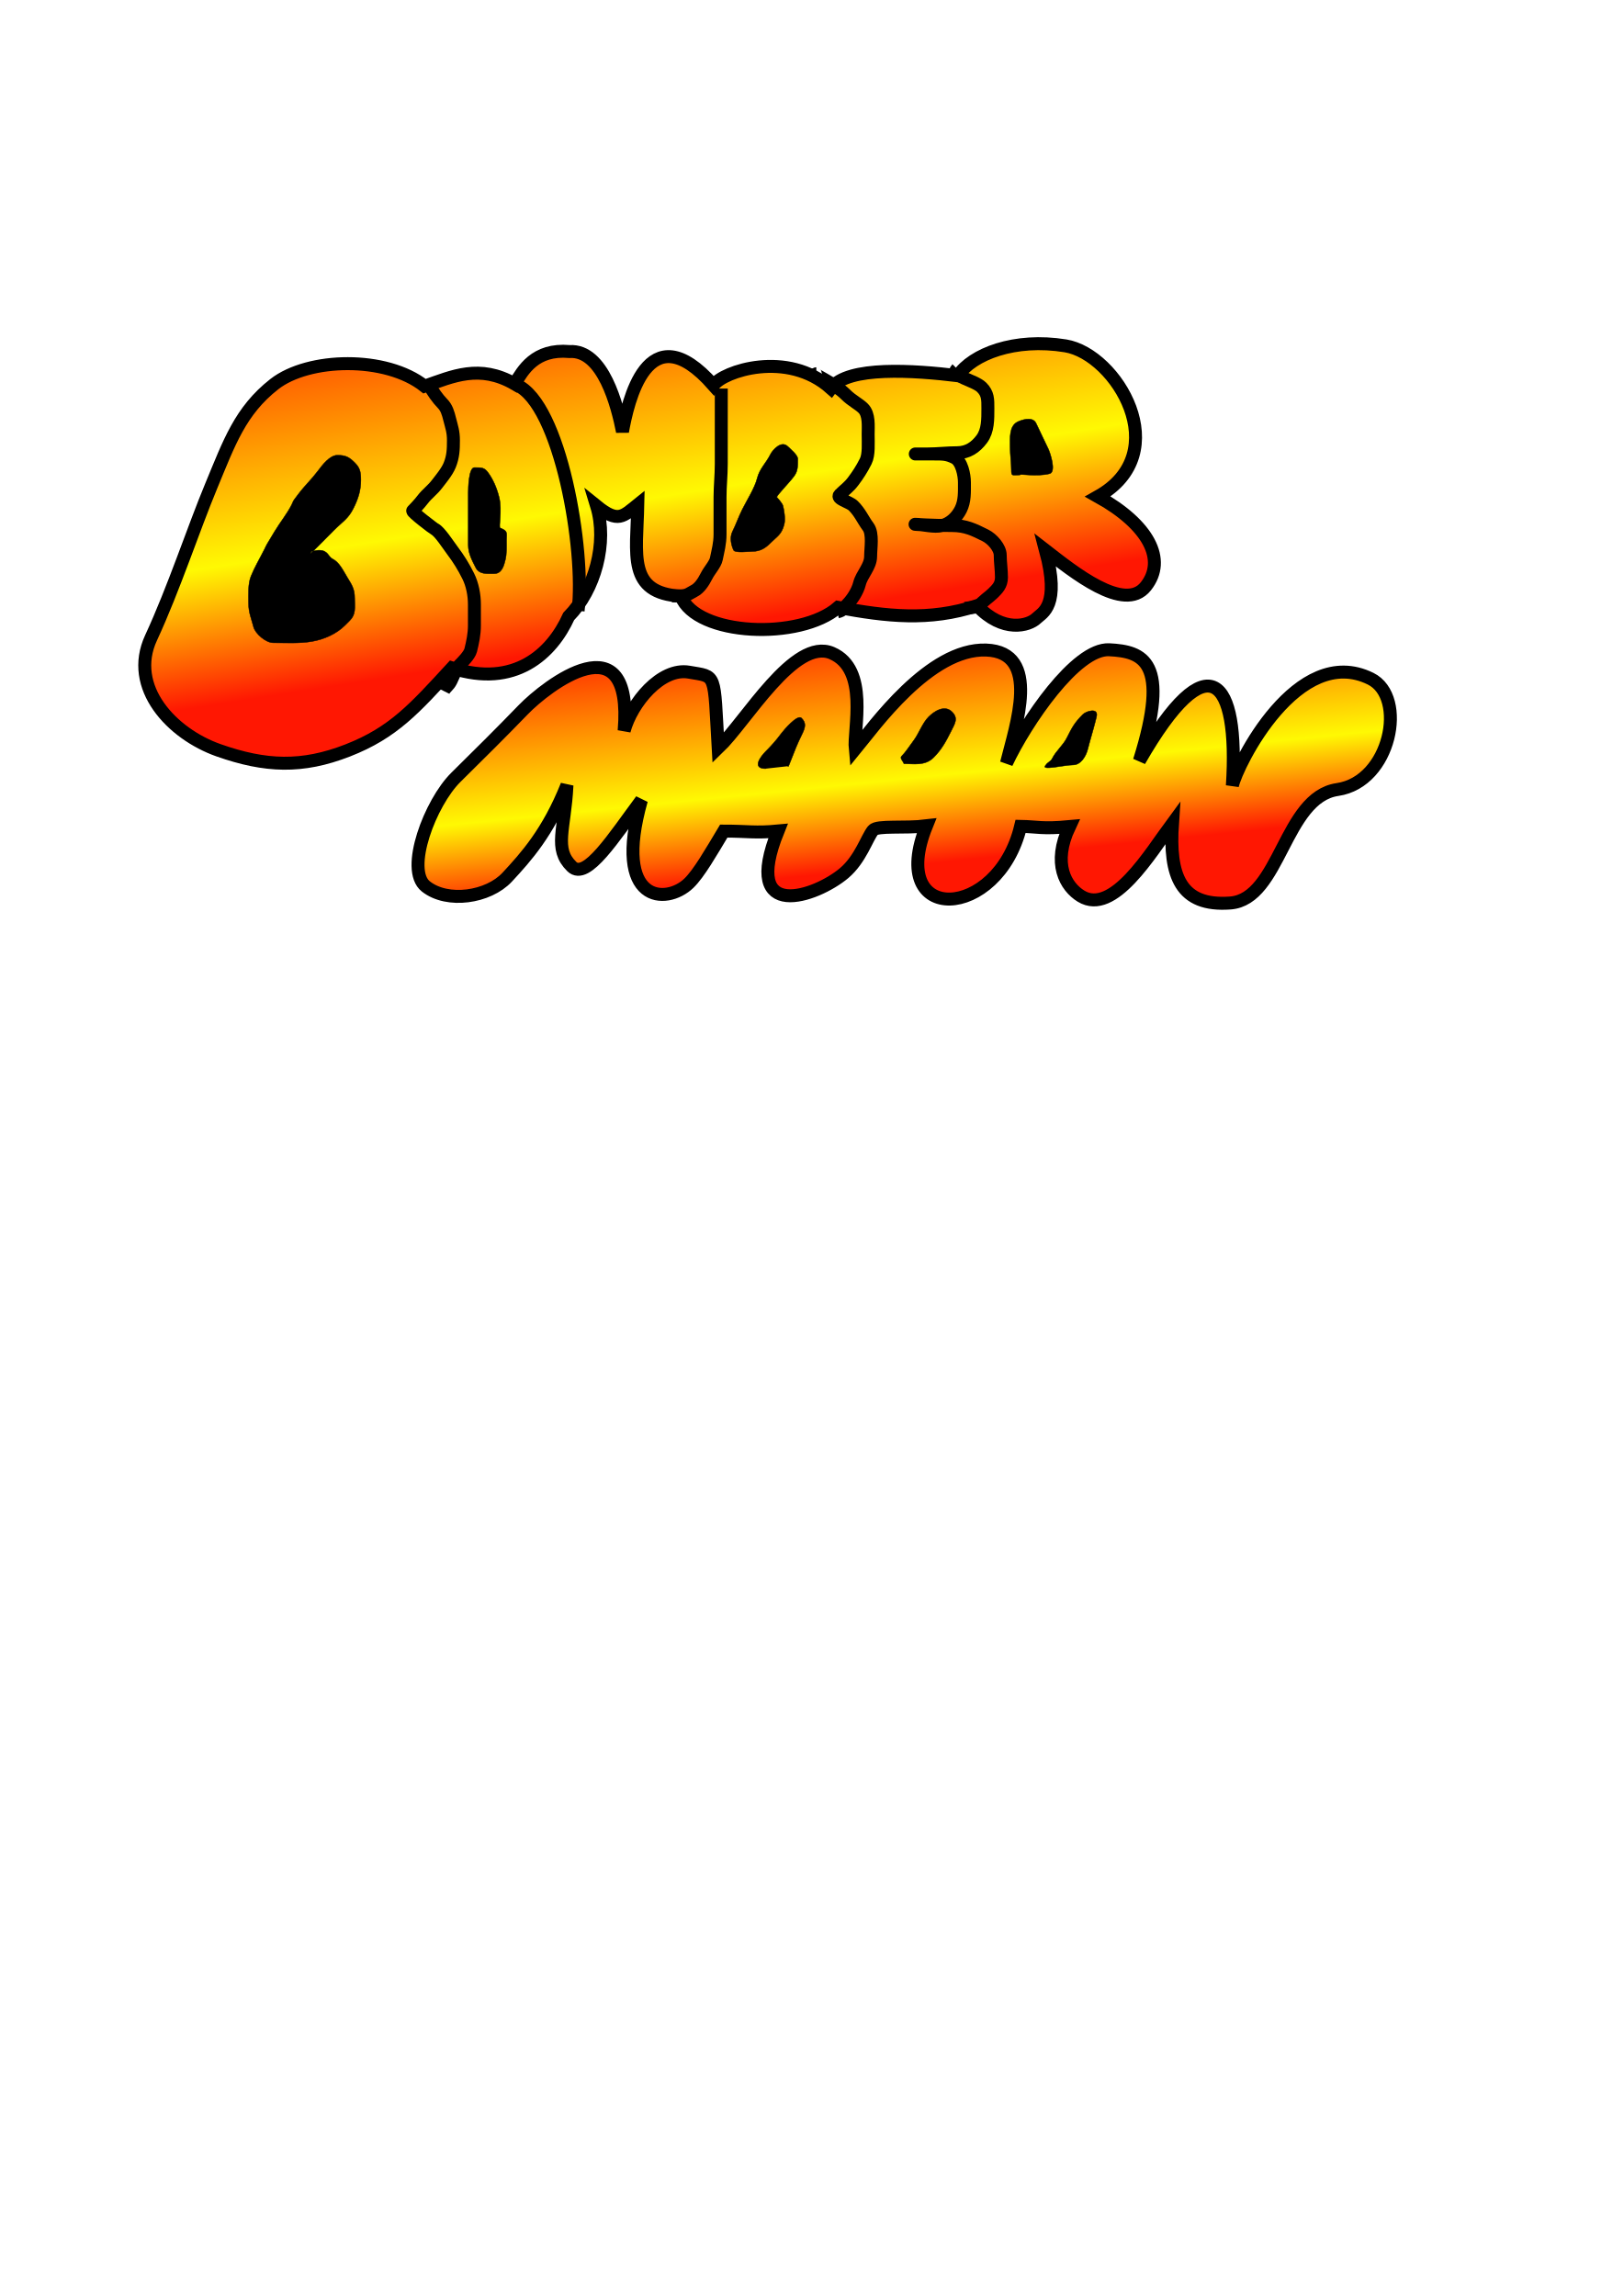
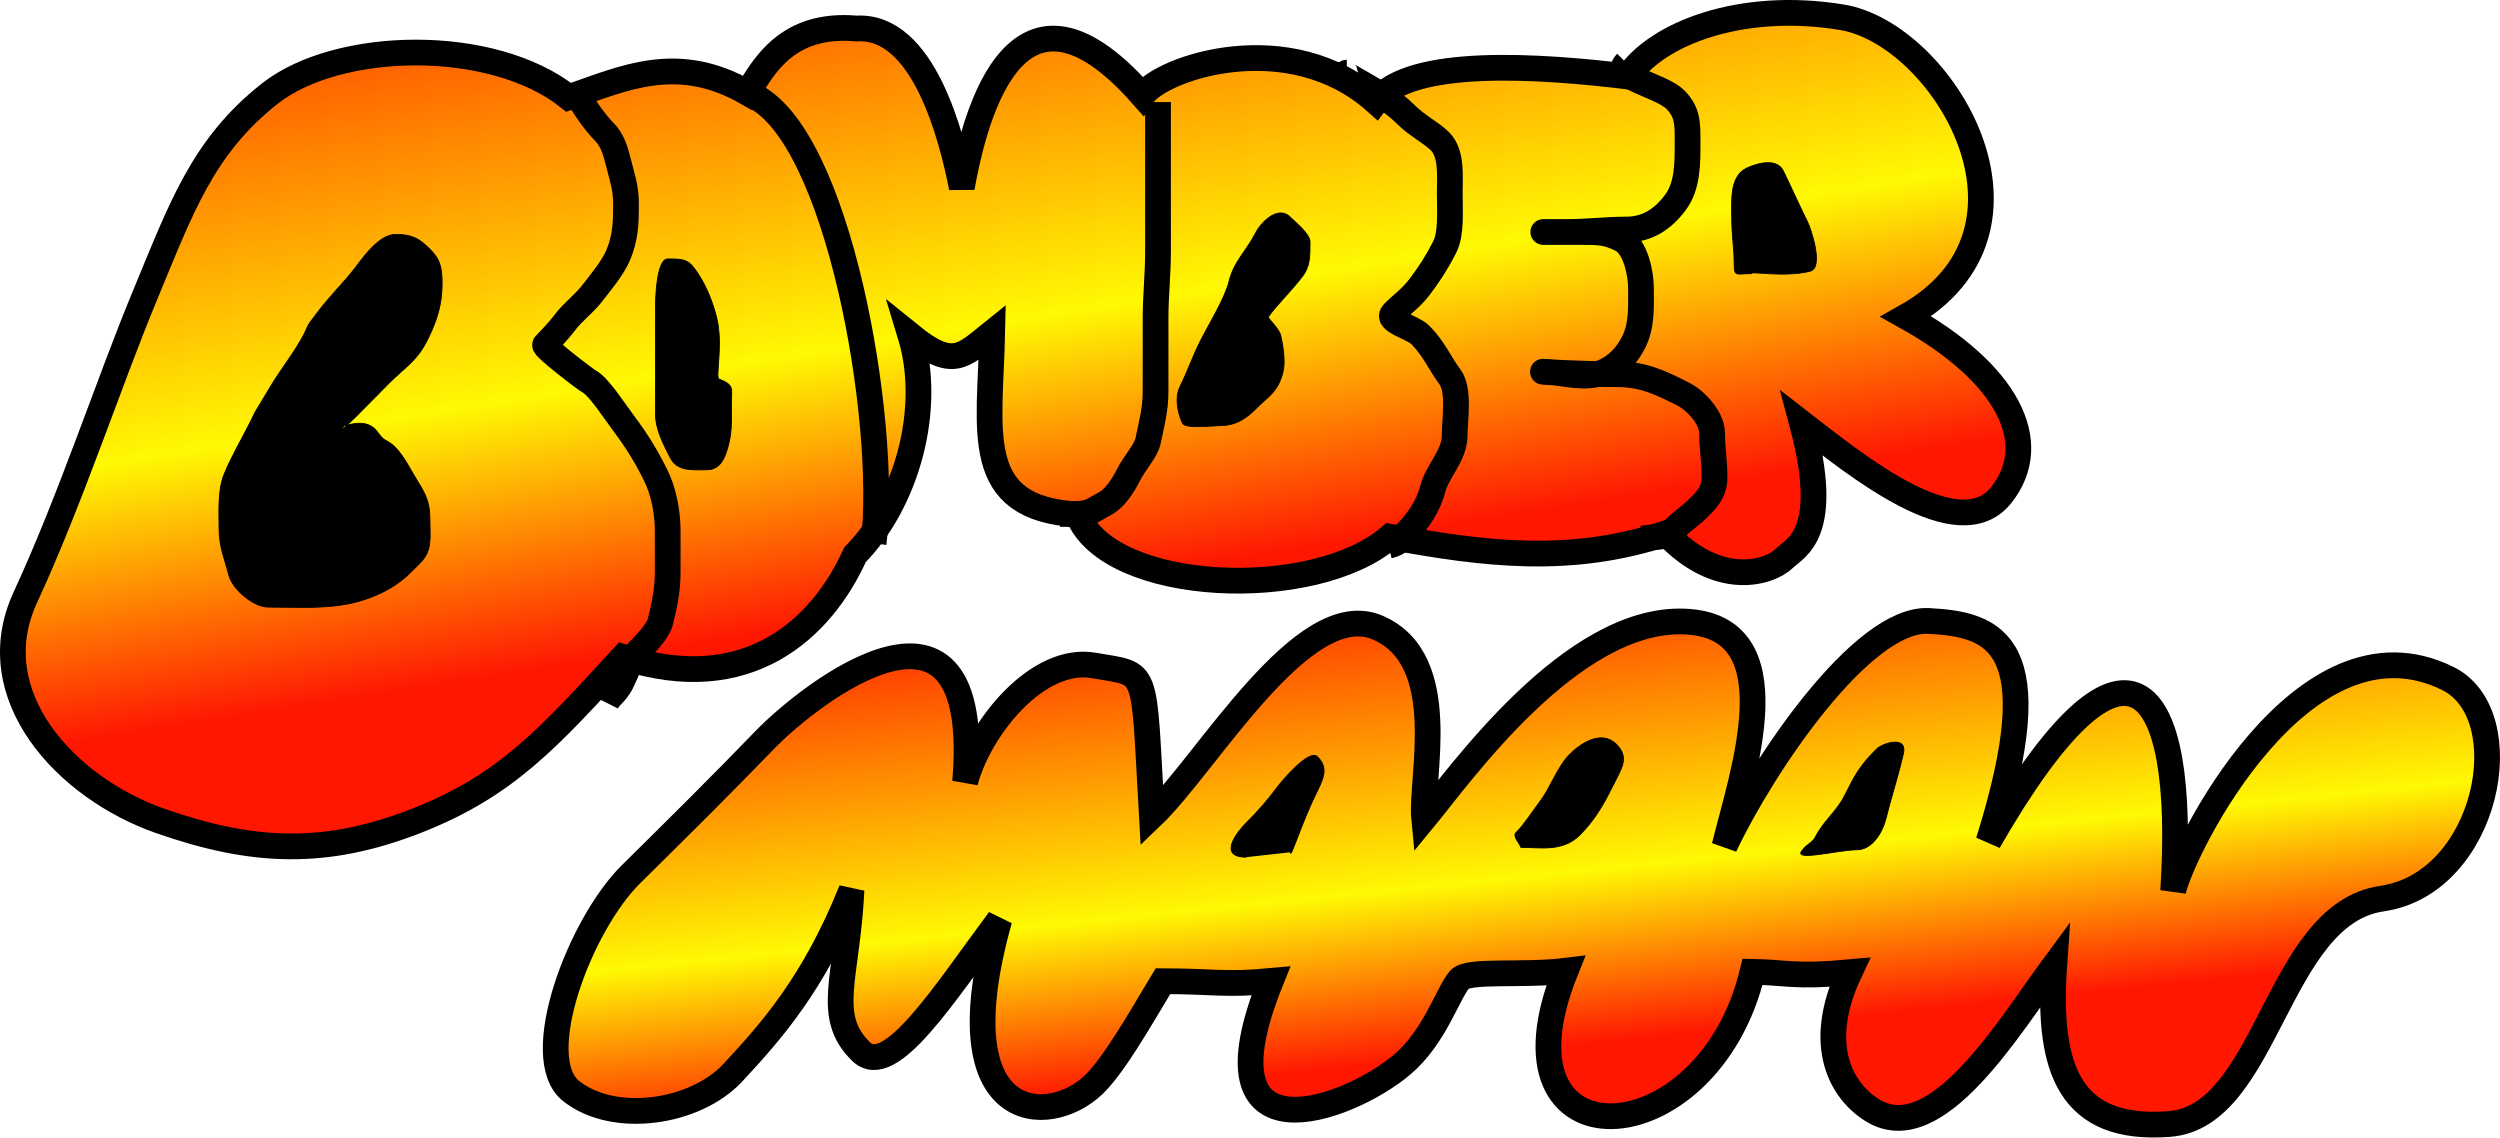
- <svg xmlns="http://www.w3.org/2000/svg" xmlns:xlink="http://www.w3.org/1999/xlink" width="210mm" height="297mm" id="svg2">
+ <svg xmlns="http://www.w3.org/2000/svg" xmlns:xlink="http://www.w3.org/1999/xlink" width="343.516" height="156.301" id="svg2" version="1.0">
  <defs id="defs4">
    <linearGradient id="linearGradient4185">
      <stop style="stop-color:#ff3d00;stop-opacity:1;" offset="0" id="stop4187" />
      <stop id="stop5166" offset="0.619" style="stop-color:#fff903;stop-opacity:1;" />
      <stop style="stop-color:#ff1702;stop-opacity:1;" offset="1" id="stop4189" />
    </linearGradient>
-     <linearGradient xlink:href="#linearGradient4185" id="linearGradient5182" x1="-69.135" y1="-565.52" x2="59.813" y2="252.473" gradientUnits="userSpaceOnUse" spreadMethod="pad" gradientTransform="matrix(0.2111706,0,0,0.2111706,296.4634,259.1564)" />
-     <linearGradient xlink:href="#linearGradient4185" id="linearGradient5242" x1="544.732" y1="262.017" x2="598.047" y2="786.248" gradientUnits="userSpaceOnUse" gradientTransform="matrix(0.2111706,0,0,0.2111706,298.2734,259.1564)" />
+     <linearGradient xlink:href="#linearGradient4185" id="linearGradient5182" x1="-69.135" y1="-565.52" x2="59.813" y2="252.473" gradientUnits="userSpaceOnUse" spreadMethod="pad" gradientTransform="matrix(0.1179046,0,0,0.1179046,133.7586,822.5874)" />
+     <linearGradient xlink:href="#linearGradient4185" id="linearGradient5242" x1="544.732" y1="262.017" x2="598.047" y2="786.248" gradientUnits="userSpaceOnUse" gradientTransform="matrix(0.1179046,0,0,0.1179046,134.7692,822.5874)" />
  </defs>
-   <g id="layer1">
-     <path style="opacity:1;fill:url(#linearGradient5182);fill-opacity:1;fill-rule:evenodd;stroke:#000000;stroke-width:6.335;stroke-linecap:butt;stroke-linejoin:miter;stroke-miterlimit:4;stroke-dasharray:none;stroke-opacity:1" d="M 278.361,171.868 C 261.485,170.37 255.593,181.054 251.581,187.715 C 234.367,177.806 221.32,184.017 207.536,188.802 C 188.673,173.825 150.798,174.724 134.086,187.815 C 117.374,200.906 112.037,216.457 103.239,237.616 C 94.441,258.776 85.038,287.643 73.83,311.847 C 62.623,336.052 83.98,358.766 106.861,366.821 C 129.742,374.876 147.644,375.607 169.979,366.885 C 192.314,358.164 202.676,346.359 220.903,326.555 C 251.516,336.519 269.732,319.684 277.997,301.382 C 290.809,288.337 297.123,265.397 291.645,247.391 C 302.134,255.888 304.588,252.467 311.779,246.697 C 311.259,271.19 306.489,289.986 332.847,291.469 C 340.442,311.021 390.998,313.135 409.676,296.953 C 433.175,301.312 454.171,303.841 477.623,296.113 C 490.28,309.639 502.956,305.966 506.733,302.242 C 509.483,299.531 518.395,296.361 511.075,269.033 C 524.295,279.277 549.613,299.93 560.11,286.655 C 570.371,273.679 561.496,256.573 536.671,242.767 C 574.827,221.364 545.724,173.178 520.862,169.094 C 496,165.01 475.273,173.163 468.236,183.68 C 447.074,181.129 414.429,178.704 406.181,189.88 C 384.907,170.859 353.422,181.494 348.748,188.367 C 316.274,151.485 306.743,197.511 304.286,211.015 C 301.844,198.643 294.912,170.842 278.361,171.868 z " id="path2170" />
-     <path style="opacity:1;fill:url(#linearGradient5242);fill-opacity:1;fill-rule:evenodd;stroke:#000000;stroke-width:6.335;stroke-linecap:butt;stroke-linejoin:miter;stroke-miterlimit:4;stroke-dasharray:none;stroke-opacity:1" d="M 222.855,380.022 C 210.276,392.457 197.873,425.229 208.156,433.369 C 218.726,441.737 238.708,438.779 247.931,428.851 C 257.154,418.923 267.911,406.99 277.14,383.902 C 276.113,405.461 270.499,414.877 279.511,423.661 C 286.663,430.632 300.081,409.25 313.534,391.195 C 299.233,441.921 325.795,442.424 336.764,431.778 C 341.681,427.006 347.634,416.577 353.791,406.323 C 365.751,406.327 369.077,407.336 380.322,406.279 C 362.004,451.68 399.19,438.236 412.618,426.875 C 420.629,420.097 423.744,409.63 426.751,405.937 C 428.784,403.439 442.231,405.073 452.887,403.762 C 433.199,452.617 487.814,450.275 498.896,404.009 C 507.011,404.145 509.333,405.387 522.763,404.131 C 514.206,422.283 520.942,433.533 528.444,438.131 C 544.139,447.749 562.238,417.231 573.132,402.483 C 571.356,428.159 577.042,443.295 601.391,441.477 C 625.777,439.657 627.724,389.769 653.775,386.005 C 679.826,382.24 688.026,340.765 670.015,331.838 C 634.234,314.103 604.561,374.053 602.406,384.131 C 605.774,331.562 590.848,312.946 556.956,371.956 C 572.328,323.029 558.528,318.497 542.22,317.668 C 525.912,316.84 501.427,353.123 491.993,373.102 C 496.436,355.07 509.229,318.792 482.046,317.806 C 454.26,316.821 426.873,355.617 418.059,366.309 C 417.088,356.487 424.987,327.242 406.66,319.315 C 388.332,311.388 364.693,352.688 351.06,365.724 C 348.89,328.079 350.543,331.065 336.836,328.628 C 323.129,326.191 308.769,343.634 305.096,357.276 C 309.797,302.082 267.077,335.287 255.763,346.987 C 244.448,358.687 235.435,367.587 222.855,380.022 z " id="path2174" />
-     <g id="g3189" transform="matrix(0.2111706,0,0,0.2111706,298.2734,259.1564)">
+   <g id="layer1" transform="translate(-5.968806,-769.9341)">
+     <path style="opacity:1;fill:url(#linearGradient5182);fill-opacity:1;fill-rule:evenodd;stroke:#000000;stroke-width:3.537;stroke-linecap:butt;stroke-linejoin:miter;stroke-miterlimit:4;stroke-dasharray:none;stroke-opacity:1" d="M 123.651,773.851 C 114.229,773.014 110.939,778.98 108.699,782.699 C 99.088,777.166 91.803,780.634 84.107,783.306 C 73.575,774.944 52.428,775.446 43.097,782.755 C 33.766,790.064 30.786,798.746 25.874,810.561 C 20.962,822.375 15.712,838.492 9.454,852.007 C 3.196,865.521 15.121,878.203 27.896,882.701 C 40.672,887.198 50.667,887.606 63.138,882.737 C 75.608,877.867 81.393,871.276 91.57,860.219 C 108.663,865.782 118.834,856.382 123.448,846.164 C 130.601,838.88 134.127,826.072 131.068,816.018 C 136.925,820.763 138.295,818.853 142.31,815.631 C 142.019,829.306 139.356,839.801 154.073,840.629 C 158.313,851.546 186.541,852.726 196.97,843.691 C 210.09,846.125 221.813,847.537 234.907,843.222 C 241.974,850.774 249.052,848.723 251.16,846.644 C 252.695,845.13 257.672,843.36 253.584,828.102 C 260.966,833.821 275.102,845.353 280.963,837.941 C 286.692,830.696 281.737,821.145 267.875,813.437 C 289.18,801.486 272.93,774.582 259.049,772.302 C 245.167,770.022 233.595,774.574 229.666,780.446 C 217.85,779.022 199.624,777.668 195.018,783.908 C 183.14,773.288 165.561,779.225 162.951,783.063 C 144.819,762.47 139.498,788.169 138.126,795.708 C 136.763,788.801 132.892,773.278 123.651,773.851 z " id="path2170" />
+     <path style="opacity:1;fill:url(#linearGradient5242);fill-opacity:1;fill-rule:evenodd;stroke:#000000;stroke-width:3.537;stroke-linecap:butt;stroke-linejoin:miter;stroke-miterlimit:4;stroke-dasharray:none;stroke-opacity:1" d="M 92.66,890.072 C 85.637,897.015 78.712,915.312 84.453,919.857 C 90.355,924.529 101.512,922.878 106.661,917.334 C 111.811,911.791 117.817,905.128 122.97,892.237 C 122.396,904.275 119.262,909.532 124.294,914.437 C 128.287,918.329 135.778,906.391 143.29,896.31 C 135.305,924.632 150.135,924.913 156.26,918.969 C 159.005,916.304 162.329,910.481 165.767,904.756 C 172.445,904.758 174.302,905.322 180.58,904.732 C 170.352,930.081 191.115,922.575 198.612,916.231 C 203.085,912.447 204.824,906.603 206.503,904.541 C 207.638,903.146 215.147,904.058 221.096,903.326 C 210.103,930.604 240.597,929.296 246.784,903.464 C 251.316,903.54 252.612,904.234 260.11,903.533 C 255.333,913.667 259.093,919.949 263.283,922.516 C 272.046,927.886 282.151,910.846 288.233,902.612 C 287.241,916.948 290.417,925.399 304.011,924.384 C 317.627,923.368 318.714,895.514 333.259,893.412 C 347.805,891.31 352.383,868.153 342.327,863.168 C 322.349,853.266 305.781,886.739 304.578,892.365 C 306.459,863.014 298.125,852.62 279.202,885.568 C 287.785,858.25 280.079,855.72 270.974,855.257 C 261.868,854.794 248.198,875.052 242.93,886.207 C 245.411,876.14 252.554,855.884 237.377,855.334 C 221.863,854.784 206.571,876.445 201.65,882.415 C 201.108,876.931 205.519,860.602 195.285,856.176 C 185.052,851.75 171.854,874.81 164.242,882.088 C 163.031,861.07 163.953,862.737 156.3,861.376 C 148.647,860.015 140.629,869.754 138.579,877.371 C 141.203,846.554 117.351,865.094 111.034,871.627 C 104.716,878.159 99.684,883.129 92.66,890.072 z " id="path2174" />
+     <g id="g3189" transform="matrix(0.1179046,0,0,0.1179046,134.7693,822.5874)">
      <path id="path3156" d="M -417.143,-333.352 C -413.298,-323.764 -398.161,-302.941 -388.571,-293.352 C -378.552,-283.332 -375.145,-271.075 -371.429,-256.209 C -366.99,-238.453 -362.857,-228.279 -362.857,-207.638 C -362.857,-186.166 -363.549,-170.193 -371.429,-150.495 C -377.785,-134.605 -393.566,-116.216 -400,-107.638 C -411.742,-91.981 -423.981,-84.234 -434.286,-70.495 C -441.625,-60.709 -455.02,-46.903 -457.143,-44.781 C -459.801,-42.122 -408.965,-3.549 -405.714,-1.924 C -394.72,3.574 -375.333,33.822 -365.714,46.648 C -350.028,67.562 -339.678,84.436 -328.571,106.648 C -319.042,125.706 -314.286,149.847 -314.286,172.362 C -314.286,188.553 -314.286,204.743 -314.286,220.934 C -314.286,240.988 -318.348,260.039 -322.857,278.076 C -325.766,289.711 -342.487,306.278 -348.571,312.362 C -356.66,320.451 -363.226,338.813 -368.571,349.505 C -374.169,360.701 -381.437,363.808 -385.714,372.362" style="fill:none;fill-rule:evenodd;stroke:#000000;stroke-width:30;stroke-linecap:butt;stroke-linejoin:miter;stroke-miterlimit:4;stroke-dasharray:none;stroke-opacity:1" />
      <path id="path3158" d="M -217.143,-336.209 C -115.157,-292.561 -57.151,46.836 -74.286,186.648" style="fill:none;fill-rule:evenodd;stroke:#000000;stroke-width:30;stroke-linecap:butt;stroke-linejoin:miter;stroke-miterlimit:4;stroke-dasharray:none;stroke-opacity:1" />
      <path id="path3160" d="M 257.143,-327.638 C 257.143,-307.038 257.143,-265.973 257.143,-236.209 C 257.143,-208.59 257.143,-180.971 257.143,-153.352 C 257.143,-126.61 254.286,-101.786 254.286,-76.209 C 254.286,-47.638 254.286,-19.066 254.286,9.505 C 254.286,31.389 249.533,47.554 245.714,66.648 C 243.265,78.894 229.729,92.905 222.857,106.648 C 215.567,121.229 205.899,135.127 194.286,140.934 C 182.362,146.895 179.601,152.362 160,152.362 C 154.286,152.362 148.571,152.362 142.857,152.362" style="fill:none;fill-rule:evenodd;stroke:#000000;stroke-width:30;stroke-linecap:butt;stroke-linejoin:miter;stroke-miterlimit:4;stroke-dasharray:none;stroke-opacity:1" />
      <path id="path3162" d="M 477.143,-361.924 C 465.985,-361.924 517.227,-341.839 545.714,-313.352 C 559.231,-299.835 575.818,-291.82 585.714,-281.924 C 599.972,-267.666 597.143,-241.005 597.143,-221.924 C 597.143,-200.393 599.231,-174.672 591.429,-159.066 C 582.303,-140.816 572.742,-126.532 562.857,-113.352 C 552.049,-98.941 542.926,-93.421 531.429,-81.924 C 521.857,-72.352 553.286,-65.781 562.857,-56.209 C 578.915,-40.152 585.026,-23.794 597.143,-7.638 C 608.936,8.087 602.857,41.832 602.857,60.934 C 602.857,84.393 582.434,102.624 577.143,123.791 C 572.425,142.66 559.37,161.563 548.571,172.362 C 540.269,180.664 540.447,185.822 525.714,189.505" style="fill:none;fill-rule:evenodd;stroke:#000000;stroke-width:30;stroke-linecap:butt;stroke-linejoin:miter;stroke-miterlimit:4;stroke-dasharray:none;stroke-opacity:1" />
      <path id="path3164" d="M 802.857,-373.352 C 786.021,-356.516 843.164,-347.331 860,-330.495 C 874.635,-315.86 874.286,-302.301 874.286,-281.924 C 874.286,-256.492 874.712,-230.111 860,-210.495 C 845.782,-191.537 827.769,-179.066 802.857,-179.066 C 780.439,-179.066 757.138,-176.209 734.286,-176.209 C 701.034,-176.209 693.838,-176.209 731.429,-176.209 C 737.143,-176.209 742.857,-176.209 748.571,-176.209 C 770.846,-176.209 779.823,-176.298 797.143,-167.638 C 813.973,-159.223 820,-127.241 820,-110.495 C 820,-87.649 821.172,-67.124 811.429,-47.638 C 802.793,-30.366 787.437,-15.211 768.571,-10.495 C 748.759,-5.542 725.878,-13.352 705.714,-13.352 C 703.74,-13.352 744.711,-10.495 791.429,-10.495 C 822.707,-10.495 842.094,-0.877 868.571,12.362 C 884.533,20.343 902.857,41.081 902.857,58.076 C 902.857,73.967 905.714,92.487 905.714,109.505 C 905.714,127.465 895.933,136.429 885.714,146.648 C 877.482,154.881 862.123,164.77 854.286,175.219 C 851.279,179.229 827.194,179.849 822.857,180.934" style="fill:none;fill-rule:evenodd;stroke:#000000;stroke-width:30;stroke-linecap:butt;stroke-linejoin:miter;stroke-miterlimit:4;stroke-dasharray:none;stroke-opacity:1" />
    </g>
-     <g id="g3180" style="fill:#000000;fill-opacity:1" transform="matrix(0.2111706,0,0,0.2111706,298.2734,259.1564)">
+     <g id="g3180" style="fill:#000000;fill-opacity:1" transform="matrix(0.1179046,0,0,0.1179046,134.7693,822.5874)">
      <path id="path3166" d="M -691.429,49.505 C -705.576,68.369 -656.673,17.607 -640,0.934 C -618.962,-20.104 -606.65,-25.767 -594.286,-50.495 C -582.978,-73.111 -577.143,-92.04 -577.143,-116.209 C -577.143,-136.439 -580.17,-144.951 -591.429,-156.209 C -604.939,-169.72 -613.316,-173.352 -631.429,-173.352 C -649.238,-173.352 -666.365,-150.58 -677.143,-136.209 C -691.2,-117.467 -707.079,-102.961 -722.857,-81.924 C -725.714,-78.114 -728.571,-74.304 -731.429,-70.495 C -733.984,-67.088 -735.238,-62.876 -737.143,-59.066 C -747.892,-37.568 -763.919,-18.248 -777.143,3.791 C -780,8.553 -782.857,13.315 -785.714,18.076 C -788.571,22.838 -791.429,27.6 -794.286,32.362 C -796.477,36.014 -798.095,39.981 -800,43.791 C -810.606,65.003 -823.101,85.829 -831.429,106.648 C -838.75,124.952 -837.143,148.332 -837.143,169.505 C -837.143,191.561 -830.033,206.517 -825.714,223.791 C -821.648,240.056 -797.024,260.934 -780,260.934 C -750.539,260.934 -720.159,262.865 -691.429,258.076 C -662.682,253.285 -633.755,240.403 -614.286,220.934 C -610.476,217.124 -606.667,213.315 -602.857,209.505 C -588.108,194.756 -591.429,179.946 -591.429,158.076 C -591.429,135.638 -598.479,126.326 -608.571,109.505 C -619.18,91.824 -627.255,74.449 -642.857,66.648 C -653.014,61.57 -652.734,46.648 -674.286,46.648 C -680.079,46.648 -685.714,48.553 -691.429,49.505 z " style="fill:#000000;fill-opacity:1;fill-rule:evenodd;stroke:#000000;stroke-width:1px;stroke-linecap:butt;stroke-linejoin:miter;stroke-opacity:1" />
      <path id="path3168" d="M -254.286,-4.781 C -259.26,-4.781 -249.286,-44.783 -257.143,-76.209 C -262.43,-97.358 -271.338,-117.993 -282.857,-133.352 C -291.336,-144.657 -296.869,-144.781 -314.286,-144.781 C -327.715,-144.781 -328.571,-95.968 -328.571,-87.638 C -328.571,-62.876 -328.571,-38.114 -328.571,-13.352 C -328.571,2.838 -328.571,19.029 -328.571,35.219 C -328.571,54.016 -319.622,70.261 -311.429,86.648 C -303.087,103.33 -284.928,100.934 -268.571,100.934 C -250.453,100.934 -245.882,81.605 -242.857,69.505 C -239.17,54.757 -240,39.433 -240,23.791 C -240,6.542 -235.983,2.54 -254.286,-4.781 z " style="fill:#000000;fill-opacity:1;fill-rule:evenodd;stroke:#000000;stroke-width:1px;stroke-linecap:butt;stroke-linejoin:miter;stroke-opacity:1" />
      <path id="path3170" d="M 385.714,-76.209 C 385.714,-80.713 413.01,-107.842 425.714,-124.781 C 434.523,-136.525 434.286,-147.884 434.286,-164.781 C 434.286,-173.896 417.331,-187.449 411.429,-193.352 C 395.648,-209.133 375.239,-183.83 371.429,-176.209 C 360.17,-153.691 345.936,-142.808 340,-119.066 C 334.693,-97.838 316.312,-68.832 305.714,-47.638 C 297.041,-30.291 291.084,-12.662 282.857,3.791 C 275.849,17.807 280.749,36.718 285.714,46.648 C 289.178,53.575 321.167,49.505 328.571,49.505 C 348.511,49.505 360.185,40.748 371.429,29.505 C 386.363,14.57 396.92,10.397 402.857,-13.352 C 406.116,-26.388 402.219,-47.334 400,-56.209 C 398.477,-62.301 386.843,-74.798 385.714,-76.209 z " style="fill:#000000;fill-opacity:1;fill-rule:evenodd;stroke:#000000;stroke-width:1px;stroke-linecap:butt;stroke-linejoin:miter;stroke-opacity:1" />
      <path id="path3172" d="M 948.571,-127.638 C 947.698,-131.133 986.247,-122.771 1017.143,-130.495 C 1033.723,-134.64 1017.611,-180.987 1014.286,-187.638 C 1004.59,-207.029 993.798,-231.471 985.714,-247.638 C 977.032,-265.002 948.964,-253.549 942.857,-250.495 C 923.018,-240.575 925.714,-212.343 925.714,-193.352 C 925.714,-172.306 928.571,-156.84 928.571,-139.066 C 928.571,-123.508 931.272,-127.638 948.571,-127.638 z " style="fill:#000000;fill-opacity:1;fill-rule:evenodd;stroke:#000000;stroke-width:1px;stroke-linecap:butt;stroke-linejoin:miter;stroke-opacity:1" />
      <path id="path3174" d="M 411.429,546.648 C 411.429,555.943 424.453,512.028 442.857,475.219 C 452.06,456.814 454.487,446.849 442.857,435.219 C 433.309,425.671 401.208,464.085 397.143,469.505 C 384.298,486.632 374.236,498.126 360,512.362 C 348.415,523.948 326.666,552.362 360,552.362" style="fill:#000000;fill-opacity:1;fill-rule:evenodd;stroke:#000000;stroke-width:1px;stroke-linecap:butt;stroke-linejoin:miter;stroke-opacity:1" />
      <path id="path3176" d="M 680,540.934 C 701.801,540.934 728.601,546.618 748.571,526.648 C 767.277,507.943 777.275,489.241 788.571,466.648 C 797.868,448.054 806.493,435.998 791.429,420.934 C 773.663,403.168 749.136,420.369 737.143,432.362 C 722.625,446.881 714.589,471.005 702.857,486.648 C 691.948,501.194 684.359,513.717 674.286,523.791 C 670.027,528.05 678.095,535.219 680,540.934 z " style="fill:#000000;fill-opacity:1;fill-rule:evenodd;stroke:#000000;stroke-width:1px;stroke-linecap:butt;stroke-linejoin:miter;stroke-opacity:1" />
      <path id="path3178" d="M 1008.571,543.791 C 993.756,558.606 1050.476,543.791 1071.429,543.791 C 1089.318,543.791 1101.35,524.104 1105.714,506.648 C 1111.157,484.879 1117.875,463.718 1122.857,443.791 C 1123.81,439.981 1124.762,436.172 1125.714,432.362 C 1131.284,410.081 1101.875,419.059 1094.286,426.648 C 1074.976,445.958 1069.455,456.31 1057.143,480.934 C 1048.201,498.818 1032.341,510.537 1022.857,529.505 C 1019.845,535.528 1012.036,538.016 1008.571,543.791 z " style="fill:#000000;fill-opacity:1;fill-rule:evenodd;stroke:#000000;stroke-width:1px;stroke-linecap:butt;stroke-linejoin:miter;stroke-opacity:1" />
    </g>
  </g>
</svg>
